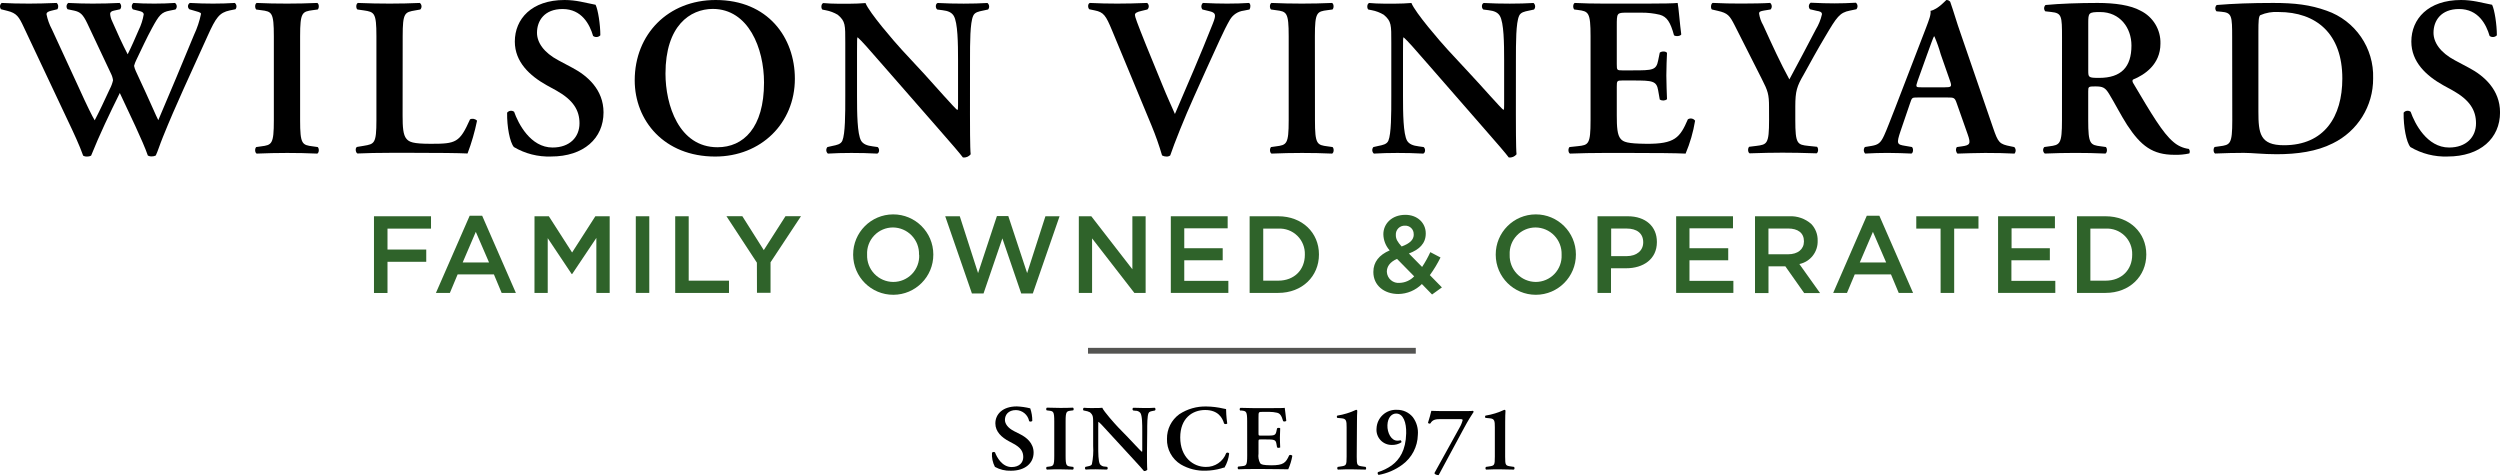
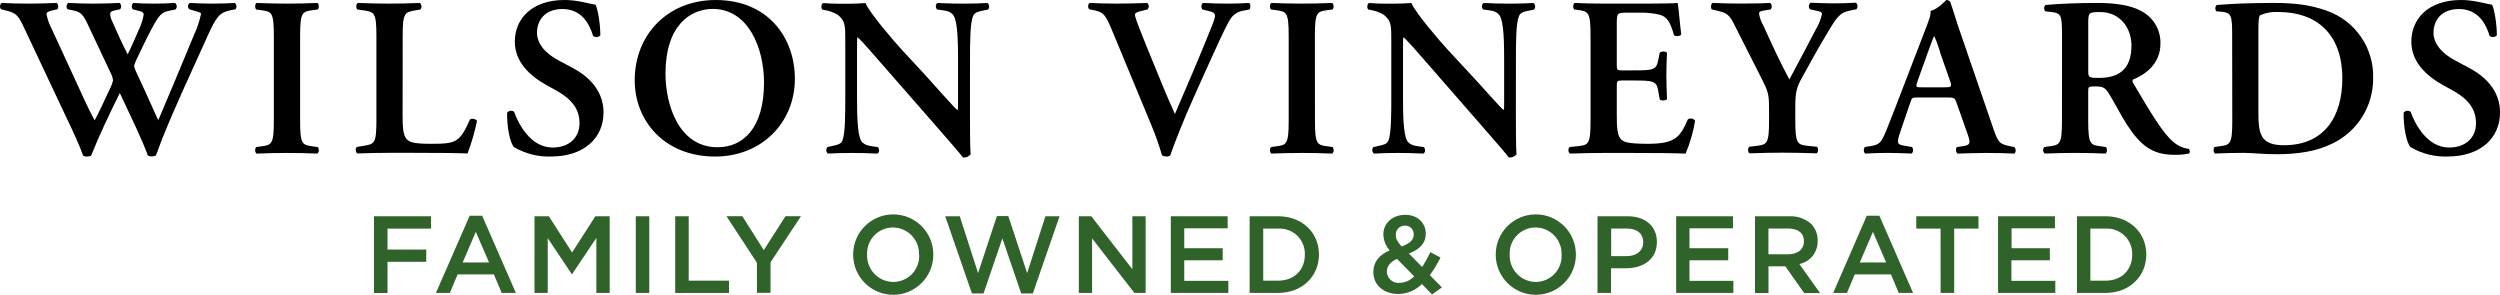
- <svg xmlns="http://www.w3.org/2000/svg" id="Layer_1" data-name="Layer 1" viewBox="0 0 645.17 122.61">
+ <svg xmlns="http://www.w3.org/2000/svg" id="Layer_1" data-name="Layer 1" viewBox="0 0 645.17 75.99">
  <defs>
-     <style>.cls-1{fill:#2f632a;}.cls-2{fill:none;stroke:#545452;stroke-miterlimit:10;stroke-width:1.5px;}</style>
+     <style>.cls-1{fill:#2f632a;}</style>
  </defs>
  <path d="M59.29,2.69c-2.69.58-3.56,1.81-5.72,6.6-4.44,9.87-8.23,17.86-11.5,26-.88,2.16-1.34,3.74-1.87,4.84a2.06,2.06,0,0,1-1,.23,1.87,1.87,0,0,1-1.05-.23C36.93,36.55,33.25,29,30.92,24c-2.63,5.31-5.2,10.68-7.41,16.17a2.05,2.05,0,0,1-1,.23,1.87,1.87,0,0,1-1.05-.23c-.93-2.63-2.39-5.78-4.09-9.34L6.11,6.95C4.88,4.32,4.3,3.39,1.9,2.8L.27,2.39A1.14,1.14,0,0,1,.44.76C2.54.88,5,.93,7.51.93c2.1,0,4.32-.06,7.12-.17a1.25,1.25,0,0,1,.17,1.63l-1.46.35c-.76.17-1.34.41-1.34.93a14,14,0,0,0,1.4,3.91l6.95,15.06c2,4.44,3.5,7.47,4.09,8.41,1.23-2.34,2.51-5.08,3.91-8.11a8.9,8.9,0,0,0,.82-2.22A5.3,5.3,0,0,0,28.64,19L22.51,6C21.4,3.68,20.7,3.09,19.13,2.74l-1.69-.35A1.13,1.13,0,0,1,17.61.76c2.39.12,4.32.17,6.31.17,2.34,0,4.61-.06,6.95-.17A1.18,1.18,0,0,1,31,2.39l-1.58.35c-.64.12-1,.41-1,.82a5.23,5.23,0,0,0,.53,1.93c1.28,2.92,2.63,5.9,4,8.52,1-2,1.93-4.14,2.86-6.3a14.57,14.57,0,0,0,1.28-4c0-.41-.35-.7-1.17-.88l-1.63-.41A1.17,1.17,0,0,1,34.42.76c1.58.12,3.21.17,5.43.17,2,0,3.44-.06,5.31-.17a1.11,1.11,0,0,1,.12,1.69l-1.46.29c-2.16.41-2.74,1.11-4.61,4.55-1.28,2.33-2.74,5.49-4,8.11A8.1,8.1,0,0,0,34.6,17a6,6,0,0,0,.47,1.4l2.51,5.43c1.23,2.63,2.74,6.19,3.27,7.18C43.82,24.11,47,16.4,50.07,9a24.26,24.26,0,0,0,1.81-5.43c0-.41-1.05-.58-2-.88l-1-.29A1,1,0,0,1,49,.76c2.16.12,4,.17,6,.17s3.79-.06,5.6-.17a1.17,1.17,0,0,1,.17,1.63Z" />
  <path d="M77.45,31.06c0,6.19.53,6.36,3.27,6.71l1.28.18c.41.41.35,1.46-.12,1.69-2.57-.12-5.2-.17-7.76-.17s-5.31.06-7.88.17c-.47-.23-.53-1.28-.12-1.69l1.28-.18c2.74-.35,3.27-.53,3.27-6.71V9.34c0-6.19-.53-6.36-3.27-6.71l-1.28-.17C65.72,2,65.77,1,66.24.76q3.85.18,7.88.17c2.57,0,5.2-.06,7.76-.17.47.23.53,1.28.12,1.69l-1.28.17C78,3,77.45,3.15,77.45,9.34Z" />
  <path d="M103.9,29.83c0,2.92.12,5,1,6,.7.82,1.63,1.28,6.3,1.28,6.48,0,7.41-.29,10.1-6.31a1.56,1.56,0,0,1,1.81.35,55.18,55.18,0,0,1-2.45,8.46c-2.45-.12-7.47-.17-14-.17h-6.07c-3,0-5.9.06-8.35.17-.47-.23-.64-1.4-.12-1.69l1.75-.29c2.74-.47,3.27-.53,3.27-6.6V9.34c0-6.07-.53-6.25-3.27-6.66l-1.63-.23c-.41-.29-.41-1.46.12-1.69,2.92.12,5.55.17,8.23.17s5.2-.06,7.76-.17a1.15,1.15,0,0,1,.12,1.69l-1.28.23c-2.74.47-3.27.58-3.27,6.66Z" />
  <path d="M132.62,37.95c-1.05-1.23-1.81-5.25-1.75-8.87a1.3,1.3,0,0,1,1.81-.23c1.05,3,4.2,9.22,9.92,9.22,4.44,0,6.95-2.69,6.95-6.25,0-3.33-1.58-6-6-8.47L141.09,22c-4.38-2.45-8.23-6-8.23-11.27C132.86,4.9,137.18,0,145.7,0c3,0,5.25.7,8,1.23.64,1.28,1.23,5.14,1.23,7.88a1.41,1.41,0,0,1-1.87.17c-.88-3-2.92-6.95-7.88-6.95-4.67,0-6.6,3-6.6,6.13,0,2.45,1.69,5.08,5.55,7.12l3.62,1.93c3.79,2,8,5.6,8,11.5,0,6.66-5.08,11.38-13.54,11.38A17.64,17.64,0,0,1,132.62,37.95Z" />
  <path d="M205.13,20.32c0,11.5-8.76,20.08-20.55,20.08-13.19,0-20.78-9.28-20.78-19.67C163.8,8.82,172.44,0,184.7,0,198.18,0,205.13,9.69,205.13,20.32ZM171.74,19c0,8.06,3.44,19,13.43,19,6.66,0,12-5,12-16.7,0-8.82-4-19-13.25-19C178.1,2.34,171.74,6.6,171.74,19Z" />
  <path d="M250.32,29.54c0,1.75,0,8.93.18,10.28a2.23,2.23,0,0,1-2,.82c-.93-1.23-2.63-3.21-6.83-8L228,17c-3.74-4.32-5.66-6.48-6.66-7.36-.17,0-.17.64-.17,3.74V24.81c0,4.38.06,9.75,1.05,11.5.53.88,1.52,1.28,3,1.46l1.28.18c.53.41.47,1.52-.12,1.69-2.16-.12-4.44-.17-6.66-.17-2.45,0-4,.06-6.07.17a1.2,1.2,0,0,1-.12-1.69l1.28-.29c1.11-.23,2.16-.41,2.57-1.34.76-1.81.76-6.89.76-11.5V11c0-4.55.06-5.49-1.93-7.18a9.42,9.42,0,0,0-3.09-1.17l-.88-.17c-.41-.35-.35-1.52.23-1.69,2.22.23,5.43.17,6.89.17,1.23,0,2.63-.06,4-.17,1,2.51,7.36,9.87,9.4,12.09l5.84,6.3c2.45,2.69,7.88,8.87,8.46,9.22.18-.18.18-.47.18-1.4V15.59c0-4.38-.06-9.75-1.11-11.5-.53-.88-1.46-1.29-2.92-1.46l-1.34-.17c-.53-.41-.47-1.52.12-1.69,2.28.12,4.44.17,6.71.17,2.51,0,4-.06,6.13-.17A1.2,1.2,0,0,1,255,2.45l-1.34.29c-1.11.23-2.1.41-2.51,1.34-.82,1.81-.82,6.89-.82,11.5Z" />
  <path d="M308.12,25C305.72,30.3,303,37.13,302,40.11a1.44,1.44,0,0,1-1,.29,2.24,2.24,0,0,1-1.11-.29,75.08,75.08,0,0,0-2.69-7.65L287,7.88c-1.63-3.91-2.16-4.73-4.5-5.2l-1.4-.29c-.41-.41-.41-1.46.17-1.63,2.28.12,4.79.17,7.06.17,2.63,0,4.61-.06,7.71-.17a1.11,1.11,0,0,1,.06,1.69l-1.46.35c-1.28.29-1.75.58-1.75,1.05s.47,1.81,2.86,7.77L300,22c1.05,2.63,2.63,6.07,3.21,7.42C306.37,22.07,309.87,14,313,6.07c.93-2.34.76-2.8-1-3.21l-1.69-.41a1.25,1.25,0,0,1,.12-1.69c2.39.12,4.38.17,6.25.17,2.1,0,4-.06,5.66-.17.47.29.41,1.23.12,1.69L321,2.74a4.84,4.84,0,0,0-3.62,2.39c-1.63,2.8-3.27,6.71-6,12.61Z" />
  <path d="M339.35,31.06c0,6.19.53,6.36,3.27,6.71l1.28.18c.41.41.35,1.46-.12,1.69-2.57-.12-5.2-.17-7.76-.17s-5.31.06-7.88.17c-.47-.23-.53-1.28-.12-1.69l1.28-.18c2.74-.35,3.27-.53,3.27-6.71V9.34c0-6.19-.53-6.36-3.27-6.71L328,2.45c-.41-.41-.35-1.46.12-1.69Q332,.93,336,.93c2.57,0,5.2-.06,7.76-.17.47.23.53,1.28.12,1.69l-1.28.17c-2.74.35-3.27.53-3.27,6.71Z" />
  <path d="M391.2,29.54c0,1.75,0,8.93.17,10.28a2.23,2.23,0,0,1-2,.82c-.93-1.23-2.63-3.21-6.83-8L368.9,17c-3.74-4.32-5.66-6.48-6.66-7.36-.17,0-.17.64-.17,3.74V24.81c0,4.38.06,9.75,1.05,11.5.53.88,1.52,1.28,3,1.46l1.28.18c.53.41.47,1.52-.12,1.69-2.16-.12-4.44-.17-6.66-.17-2.45,0-4,.06-6.07.17a1.2,1.2,0,0,1-.12-1.69l1.29-.29c1.11-.23,2.16-.41,2.57-1.34.76-1.81.76-6.89.76-11.5V11c0-4.55.06-5.49-1.93-7.18A9.42,9.42,0,0,0,354,2.63l-.88-.17c-.41-.35-.35-1.52.23-1.69,2.22.23,5.43.17,6.89.17,1.23,0,2.63-.06,4-.17,1,2.51,7.36,9.87,9.4,12.09l5.84,6.3C382,21.83,387.4,28,388,28.37c.17-.18.17-.47.17-1.4V15.59c0-4.38-.06-9.75-1.11-11.5-.53-.88-1.46-1.29-2.92-1.46l-1.34-.17c-.53-.41-.47-1.52.12-1.69,2.28.12,4.44.17,6.71.17,2.51,0,4-.06,6.13-.17a1.2,1.2,0,0,1,.12,1.69l-1.34.29c-1.11.23-2.1.41-2.51,1.34-.82,1.81-.82,6.89-.82,11.5Z" />
  <path d="M410.47,9.34c0-6.19-.53-6.42-3.27-6.77l-.93-.12c-.41-.41-.35-1.46.12-1.69,2.22.12,5,.17,7.53.17h11.15c3.74,0,7.12-.06,7.88-.17.23,1,.58,5.61.93,8.12-.23.47-1.4.58-1.87.23-.93-3.39-1.81-4.79-3.68-5.31a19.71,19.71,0,0,0-4.67-.53h-3.91c-2.51,0-2.51.12-2.51,3.44v9.87c0,1.52.06,1.58,1.4,1.58h2.8c5.08,0,6-.06,6.48-2.57l.41-2c.47-.41,1.58-.41,1.87.06-.06,1.58-.17,3.68-.17,5.84s.12,4.26.17,6.13a1.66,1.66,0,0,1-1.87.06l-.41-2.34c-.41-2.45-1.4-2.57-6.48-2.57h-2.8c-1.34,0-1.4.12-1.4,1.58v7.41c0,3,.12,5.08,1,6.07.7.82,1.69,1.23,6.6,1.28,7.41.06,8.7-1.58,10.74-6.31a1.38,1.38,0,0,1,1.87.35A37.4,37.4,0,0,1,435,39.64c-2.57-.12-7.59-.17-14.42-.17h-6.66c-2.57,0-6.13.06-8.76.17-.47-.23-.53-1.28-.12-1.69l2.16-.23c2.74-.29,3.27-.47,3.27-6.66Z" />
  <path d="M456.53,27.61c0-3.27-.29-4.14-1.87-7.24l-7-13.84c-1.29-2.51-1.75-3.15-4.38-3.74l-1.52-.35c-.35-.41-.23-1.52.23-1.69q3.76.18,7.36.17c2.57,0,6.13-.06,7.47-.17a1.19,1.19,0,0,1,.12,1.69l-1.75.29c-.93.17-1.23.29-1.23.76a8.42,8.42,0,0,0,1.05,3c2.28,5,4.44,9.75,6.77,14,2.39-4.44,4.55-8.52,6.83-12.9a13.09,13.09,0,0,0,1.58-3.91c0-.58-.53-.76-1.34-.88l-1.75-.41a1.15,1.15,0,0,1,.17-1.69c2.57.12,4.38.17,6.13.17s3.68-.06,5.55-.17a1.19,1.19,0,0,1,.12,1.69l-1.69.35c-2.63.53-3.33,1.58-6.36,6.71-2,3.33-3.74,6.54-5.55,9.81-1.75,3-2.16,4.26-2.16,8.23v3.5c0,6.19.53,6.36,3.39,6.66l2.22.23c.41.41.35,1.46-.12,1.69-3.62-.12-6.25-.17-8.82-.17s-5.31.06-8.46.17c-.47-.23-.53-1.28-.12-1.69l1.87-.23c2.74-.35,3.27-.47,3.27-6.66Z" />
  <path d="M494.89,25.16c-1.52,0-1.46,0-2,1.58l-2.39,7c-1.17,3.45-.93,3.56,1.23,3.91l1.69.29c.41.41.35,1.46-.12,1.69-1.87-.12-3.79-.12-6.19-.17-1.93,0-3.74.06-5.78.17a1.31,1.31,0,0,1-.06-1.69l1.75-.29c1.69-.29,2.33-.76,3.21-2.69.7-1.52,1.63-4,2.86-7.12l8-20.78c.7-1.87,1.28-3.27,1.11-4.26,2-.41,4-2.8,4.09-2.8a1.17,1.17,0,0,1,1,.47c.93,2.63,1.69,5.37,2.63,8l8.41,24.46c1.34,3.91,1.63,4.26,4.61,4.84l.88.18a1.26,1.26,0,0,1,.06,1.69c-2.39-.12-4.55-.17-7.59-.17-2.51,0-5.08.12-7.12.17a1.33,1.33,0,0,1-.17-1.69l1.28-.18c2.1-.29,2.39-.64,1.52-3.09L505,26.74c-.53-1.58-.76-1.58-2.39-1.58Zm7-2.63c1.63,0,1.87-.12,1.4-1.52l-2.45-7a35.88,35.88,0,0,0-1.63-4.61h-.12c-.23.41-.76,1.87-1.75,4.61l-2.45,6.83c-.58,1.69-.47,1.69.93,1.69Z" />
  <path d="M532.14,9.69c0-5.6-.06-6.31-2.8-6.6l-1.52-.17a1.18,1.18,0,0,1,.06-1.63c3.68-.35,8.64-.53,13.43-.53,4.55,0,8.52.58,11.09,2a9.16,9.16,0,0,1,5.14,8.52c0,5.37-4.15,8.06-7,9.22-.35.17-.23.64,0,1,4.67,7.88,7.59,12.84,10.33,15.12a7.47,7.47,0,0,0,4,1.81,1.06,1.06,0,0,1,.12,1.17,15.85,15.85,0,0,1-3.85.35c-5.6,0-8.64-2.28-12.2-7.71-1.58-2.45-3.21-5.66-4.61-7.94-1.05-1.75-1.69-2-3.62-2-1.75,0-1.81.06-1.81,1.28v7.47c0,6.19.53,6.36,3.27,6.71l1.29.18c.41.41.35,1.46-.12,1.69-2.57-.12-5.2-.17-7.76-.17s-5.2.06-7.88.17a1.14,1.14,0,0,1-.12-1.69l1.28-.18c2.74-.35,3.27-.53,3.27-6.71Zm6.77,8.41c0,1.87,0,2,2.8,2,5.72,0,8.35-2.8,8.35-8.35,0-4.61-3-8.64-8.06-8.64-3,0-3.09.18-3.09,2.86Z" />
  <path d="M576.05,9.69c0-5.6-.06-6.42-2.8-6.66L572,2.92a1.18,1.18,0,0,1,.06-1.63c4.2-.35,8.87-.53,14.59-.53,5.55,0,9.52.47,13.78,2a17.87,17.87,0,0,1,12,17.46A18.51,18.51,0,0,1,602,37c-4.15,2.1-9.17,2.8-14.48,2.8-3.56,0-6.3-.35-8.46-.35s-4.85.06-7.41.17c-.47-.23-.53-1.28-.12-1.69l1.28-.18c2.74-.35,3.27-.53,3.27-6.71Zm6.77,19.09c0,5.66.41,8.7,6.6,8.7,10.39,0,15.06-7.36,15.06-17.22,0-11.56-6.71-17.16-16.46-17.16a10.2,10.2,0,0,0-4.73.82c-.41.35-.47,1.58-.47,4.32Z" />
  <path d="M622.05,37.95c-1.05-1.23-1.81-5.25-1.75-8.87a1.3,1.3,0,0,1,1.81-.23c1.05,3,4.2,9.22,9.92,9.22,4.44,0,6.95-2.69,6.95-6.25,0-3.33-1.58-6-6-8.47L630.52,22c-4.38-2.45-8.23-6-8.23-11.27C622.29,4.9,626.61,0,635.13,0c3,0,5.25.7,8,1.23.64,1.28,1.23,5.14,1.23,7.88a1.41,1.41,0,0,1-1.87.17c-.88-3-2.92-6.95-7.88-6.95-4.67,0-6.6,3-6.6,6.13,0,2.45,1.69,5.08,5.55,7.12l3.62,1.93c3.79,2,8,5.6,8,11.5,0,6.66-5.08,11.38-13.54,11.38A17.65,17.65,0,0,1,622.05,37.95Z" />
  <path class="cls-1" d="M96.51,55.81h14.72V59H100v5.4h10v3.16H100v8.05H96.51Z" />
  <path class="cls-1" d="M121.21,55.67h3.22l8.7,19.92h-3.67l-2-4.78H118.1l-2,4.78H112.5Zm5,12.07-3.42-7.91-3.39,7.91Z" />
  <path class="cls-1" d="M137.94,55.81h3.7l6,9.35,6-9.35h3.7V75.59H153.9V61.4l-6.25,9.33h-.11l-6.19-9.27V75.59h-3.42Z" />
  <path class="cls-1" d="M164.08,55.81h3.48V75.59h-3.48Z" />
  <path class="cls-1" d="M174.25,55.81h3.48V72.43h10.4v3.17H174.25Z" />
  <path class="cls-1" d="M195.33,67.79l-7.86-12h4.1l5.54,8.76,5.6-8.76h4l-7.86,11.9v7.88h-3.5Z" />
  <path class="cls-1" d="M220.17,65.76V65.7a10.34,10.34,0,0,1,20.69-.06v.06a10.34,10.34,0,0,1-20.69.06Zm17,0V65.7a6.78,6.78,0,0,0-6.73-7,6.68,6.68,0,0,0-6.67,7v.06a6.78,6.78,0,0,0,6.73,7A6.68,6.68,0,0,0,237.21,65.76Z" />
  <path class="cls-1" d="M243.93,55.81h3.76l4.72,14.67,4.86-14.72h2.94l4.86,14.72,4.72-14.67h3.65l-6.9,19.92h-3l-4.86-14.21-4.86,14.21h-3Z" />
  <path class="cls-1" d="M278.41,55.81h3.22l10.6,13.68V55.81h3.42V75.59h-2.91L281.83,61.52V75.59h-3.42Z" />
  <path class="cls-1" d="M302.15,55.81h14.67v3.11H305.62v5.14h9.92v3.11h-9.92v5.31H317v3.11H302.15Z" />
  <path class="cls-1" d="M322.49,55.81h7.38c6.22,0,10.51,4.27,10.51,9.83v.06c0,5.57-4.29,9.89-10.51,9.89h-7.38Zm7.38,16.62c4.15,0,6.87-2.8,6.87-6.67V65.7A6.49,6.49,0,0,0,329.87,59H326V72.43Z" />
  <path class="cls-1" d="M366.94,73.3a8.7,8.7,0,0,1-6.08,2.57c-3.67,0-6.44-2.23-6.44-5.65v-.06c0-2.54,1.5-4.38,4.21-5.54A6.42,6.42,0,0,1,357,60.5v-.06c0-2.66,2.15-5,5.68-5,3.14,0,5.26,2.12,5.26,4.78v.06c0,2.6-1.72,4.15-4.35,5.14L367,68.89a28.58,28.58,0,0,0,2.12-3.82l2.63,1.38A31.2,31.2,0,0,1,369,71l3.11,3.17L369.57,76Zm-2-2-4.41-4.49c-1.84.79-2.63,2-2.63,3.28v.06A3,3,0,0,0,361.23,73,5.45,5.45,0,0,0,365,71.27Zm-.11-10.77v-.06a2.14,2.14,0,0,0-2.26-2.23,2.25,2.25,0,0,0-2.35,2.37v.06c0,1,.4,1.72,1.5,2.94C363.78,62.85,364.85,61.91,364.85,60.5Z" />
  <path class="cls-1" d="M386,65.76V65.7a10.34,10.34,0,0,1,20.69-.06v.06a10.34,10.34,0,0,1-20.69.06Zm17,0V65.7a6.78,6.78,0,0,0-6.73-7,6.68,6.68,0,0,0-6.67,7v.06a6.78,6.78,0,0,0,6.73,7A6.68,6.68,0,0,0,403,65.76Z" />
  <path class="cls-1" d="M412.27,55.81h7.8c4.61,0,7.52,2.63,7.52,6.61v.06c0,4.44-3.56,6.75-7.91,6.75h-3.93v6.36h-3.48Zm7.52,10.29c2.63,0,4.27-1.47,4.27-3.53v-.06c0-2.32-1.67-3.53-4.27-3.53h-4V66.1Z" />
  <path class="cls-1" d="M432.56,55.81h14.67v3.11H436v5.14H446v3.11H436v5.31h11.33v3.11H432.56Z" />
  <path class="cls-1" d="M452.91,55.81h8.82a8,8,0,0,1,5.71,2,6,6,0,0,1,1.64,4.27v.06a5.94,5.94,0,0,1-4.72,6l5.34,7.49h-4.1l-4.86-6.9h-4.35v6.9h-3.48Zm8.56,9.81c2.49,0,4.07-1.3,4.07-3.31v-.06c0-2.12-1.53-3.28-4.1-3.28h-5.06v6.64Z" />
  <path class="cls-1" d="M481.76,55.67H485l8.7,19.92H490l-2-4.78h-9.35l-2,4.78h-3.56Zm5,12.07-3.42-7.91-3.39,7.91Z" />
  <path class="cls-1" d="M500.8,59h-6.27V55.81h16.05V59h-6.27V75.59h-3.5Z" />
  <path class="cls-1" d="M515.64,55.81h14.67v3.11H519.12v5.14H529v3.11h-9.92v5.31h11.33v3.11H515.64Z" />
  <path class="cls-1" d="M536,55.81h7.38c6.22,0,10.51,4.27,10.51,9.83v.06c0,5.57-4.3,9.89-10.51,9.89H536Zm7.38,16.62c4.15,0,6.87-2.8,6.87-6.67V65.7A6.49,6.49,0,0,0,543.36,59h-3.9V72.43Z" />
-   <path d="M256.76,120.49a6.85,6.85,0,0,1-.76-3.65.58.58,0,0,1,.78-.1c.45,1.22,1.81,3.79,4.29,3.79,1.92,0,3-1.1,3-2.57s-.68-2.47-2.57-3.48l-1.08-.58c-1.89-1-3.55-2.47-3.55-4.63,0-2.38,1.87-4.39,5.55-4.39a17.55,17.55,0,0,1,3.45.5,9.62,9.62,0,0,1,.53,3.24.63.63,0,0,1-.81.07,3.52,3.52,0,0,0-3.4-2.86c-2,0-2.85,1.25-2.85,2.52,0,1,.73,2.09,2.39,2.93l1.56.79c1.64.82,3.45,2.3,3.45,4.73,0,2.74-2.19,4.68-5.85,4.68A7.9,7.9,0,0,1,256.76,120.49Z" />
-   <path d="M275,117.66c0,2.54.23,2.62,1.41,2.76l.55.07a.5.5,0,0,1-.05.7c-1.11,0-2.24-.07-3.35-.07s-2.29,0-3.4.07a.5.5,0,0,1-.05-.7l.55-.07c1.18-.14,1.41-.22,1.41-2.76v-8.93c0-2.55-.23-2.62-1.41-2.76l-.55-.07a.49.49,0,0,1,.05-.7q1.66.07,3.4.07c1.11,0,2.24,0,3.35-.07a.49.49,0,0,1,.05.7l-.55.07c-1.18.14-1.41.22-1.41,2.76Z" />
-   <path d="M296,117c0,.72,0,3.67.08,4.22a1,1,0,0,1-.86.34c-.4-.5-1.13-1.32-2.95-3.29l-5.9-6.41c-1.61-1.78-2.44-2.66-2.87-3-.08,0-.08.26-.08,1.54v4.68c0,1.8,0,4,.45,4.73a1.61,1.61,0,0,0,1.29.6l.55.07c.23.17.2.62-.05.7-.93,0-1.92-.07-2.87-.07s-1.74,0-2.62.07a.48.48,0,0,1-.05-.7l.55-.12c.48-.1.93-.17,1.11-.55a17.91,17.91,0,0,0,.33-4.73V109.4c0-1.87,0-2.26-.83-3A4.21,4.21,0,0,0,280,106l-.38-.07c-.18-.14-.15-.62.1-.7,1,.1,2.34.07,3,.07s1.13,0,1.74-.07c.43,1,3.18,4.06,4.06,5l2.52,2.59c1.06,1.1,3.4,3.65,3.66,3.79.08-.07.08-.19.08-.58V111.3c0-1.8,0-4-.48-4.73A1.56,1.56,0,0,0,293,106l-.58-.07c-.23-.17-.2-.62.05-.7,1,0,1.92.07,2.9.07s1.74,0,2.65-.07a.48.48,0,0,1,.05.7l-.58.12c-.48.1-.91.17-1.08.55-.35.74-.35,2.83-.35,4.73Z" />
-   <path d="M316.71,109.31a.67.67,0,0,1-.81,0c-.43-1.51-1.56-3.5-4.89-3.5s-6.43,2.16-6.43,7.08c0,5.11,3.35,7.61,6.6,7.61a5.47,5.47,0,0,0,5.27-3.58.52.52,0,0,1,.76.1,9,9,0,0,1-1.21,3.65c-.3,0-.6.14-.88.22a15.71,15.71,0,0,1-3.93.58,11.92,11.92,0,0,1-6.45-1.61,7.47,7.47,0,0,1-3.58-6.6,7.71,7.71,0,0,1,3.18-6.36,12.1,12.1,0,0,1,7-2,20.37,20.37,0,0,1,4.36.53c.3.07.48.1.71.14C316.41,106.12,316.46,107.53,316.71,109.31Z" />
-   <path d="M321.85,108.73c0-2.55-.23-2.64-1.41-2.78l-.4,0a.49.49,0,0,1,.05-.7c1,0,2.14.07,3.25.07h4.81c1.61,0,3.07,0,3.4-.07.1.41.25,2.3.4,3.34-.1.19-.61.24-.81.1-.4-1.39-.78-2-1.59-2.18a8.9,8.9,0,0,0-2-.22h-1.69c-1.08,0-1.08,0-1.08,1.42v4.06c0,.62,0,.65.6.65h1.21c2.19,0,2.57,0,2.8-1.06l.18-.82c.2-.17.68-.17.81,0,0,.65-.08,1.51-.08,2.4s.05,1.75.08,2.52a.75.75,0,0,1-.81,0l-.18-1c-.18-1-.6-1.06-2.8-1.06h-1.21c-.58,0-.6,0-.6.65v3a4.09,4.09,0,0,0,.43,2.5c.3.34.73.5,2.85.53,3.2,0,3.76-.65,4.64-2.59a.62.62,0,0,1,.81.14,14.8,14.8,0,0,1-1.06,3.48c-1.11,0-3.28-.07-6.23-.07h-2.87c-1.11,0-2.65,0-3.78.07a.5.5,0,0,1-.05-.7l.93-.1c1.19-.12,1.41-.19,1.41-2.74Z" />
-   <path d="M350.13,117.85c0,2.3.1,2.33,1.61,2.54l.68.1c.18.14.18.62,0,.7-1.18,0-2.37-.07-3.48-.07-1.29,0-2.45,0-3.66.07-.23-.07-.23-.55-.05-.7l.68-.1c1.51-.22,1.61-.24,1.61-2.54v-7.61c0-1.58-.08-2.16-1.21-2.28l-1.21-.12a.45.45,0,0,1,0-.58,18.18,18.18,0,0,0,4.89-1.51.3.3,0,0,1,.28.22c-.05.5-.08,1.94-.08,2.9Z" />
-   <path d="M360.48,105.76a5.2,5.2,0,0,1,4.11,1.87,6.65,6.65,0,0,1,1.31,4.61,9.79,9.79,0,0,1-4,7.68,14.62,14.62,0,0,1-6.12,2.64.52.52,0,0,1-.18-.72,12.33,12.33,0,0,0,3.58-1.75c2-1.49,3.61-3.86,3.71-8.26.08-2.76-.73-5.11-2.6-5.11-1.11,0-2.17,1-2.24,3s1,4,2.55,4a3.23,3.23,0,0,0,.83-.1.43.43,0,0,1,.2.55,4.22,4.22,0,0,1-2.39.65,3.89,3.89,0,0,1-4-4.25A5,5,0,0,1,360.48,105.76Z" />
-   <path d="M376.81,106.09c1.39,0,3,0,3.3-.07a.28.28,0,0,1,.18.29c-.6.91-1.41,2.18-2.47,4.15l-6.55,12.15c-.43,0-1.06-.14-1.08-.55l6.45-11.66a7.58,7.58,0,0,0,.83-2c0-.12-.15-.24-.58-.24h-5.12c-1.24,0-2.09.12-2.62,1.1-.18.12-.55.07-.63-.17.38-1.13.63-2.16.86-3.07.5,0,1.31.07,2.67.07Z" />
-   <path d="M388.43,117.85c0,2.3.1,2.33,1.61,2.54l.68.1c.18.14.18.62-.05.7-1.18,0-2.37-.07-3.48-.07-1.29,0-2.45,0-3.66.07-.23-.07-.23-.55-.05-.7l.68-.1c1.51-.22,1.61-.24,1.61-2.54v-7.61c0-1.58-.08-2.16-1.21-2.28l-1.21-.12a.45.45,0,0,1,0-.58,18.18,18.18,0,0,0,4.89-1.51.3.3,0,0,1,.28.22c-.05.5-.08,1.94-.08,2.9Z" />
-   <line class="cls-2" x1="280.78" y1="90.52" x2="365.37" y2="90.52" />
</svg>
